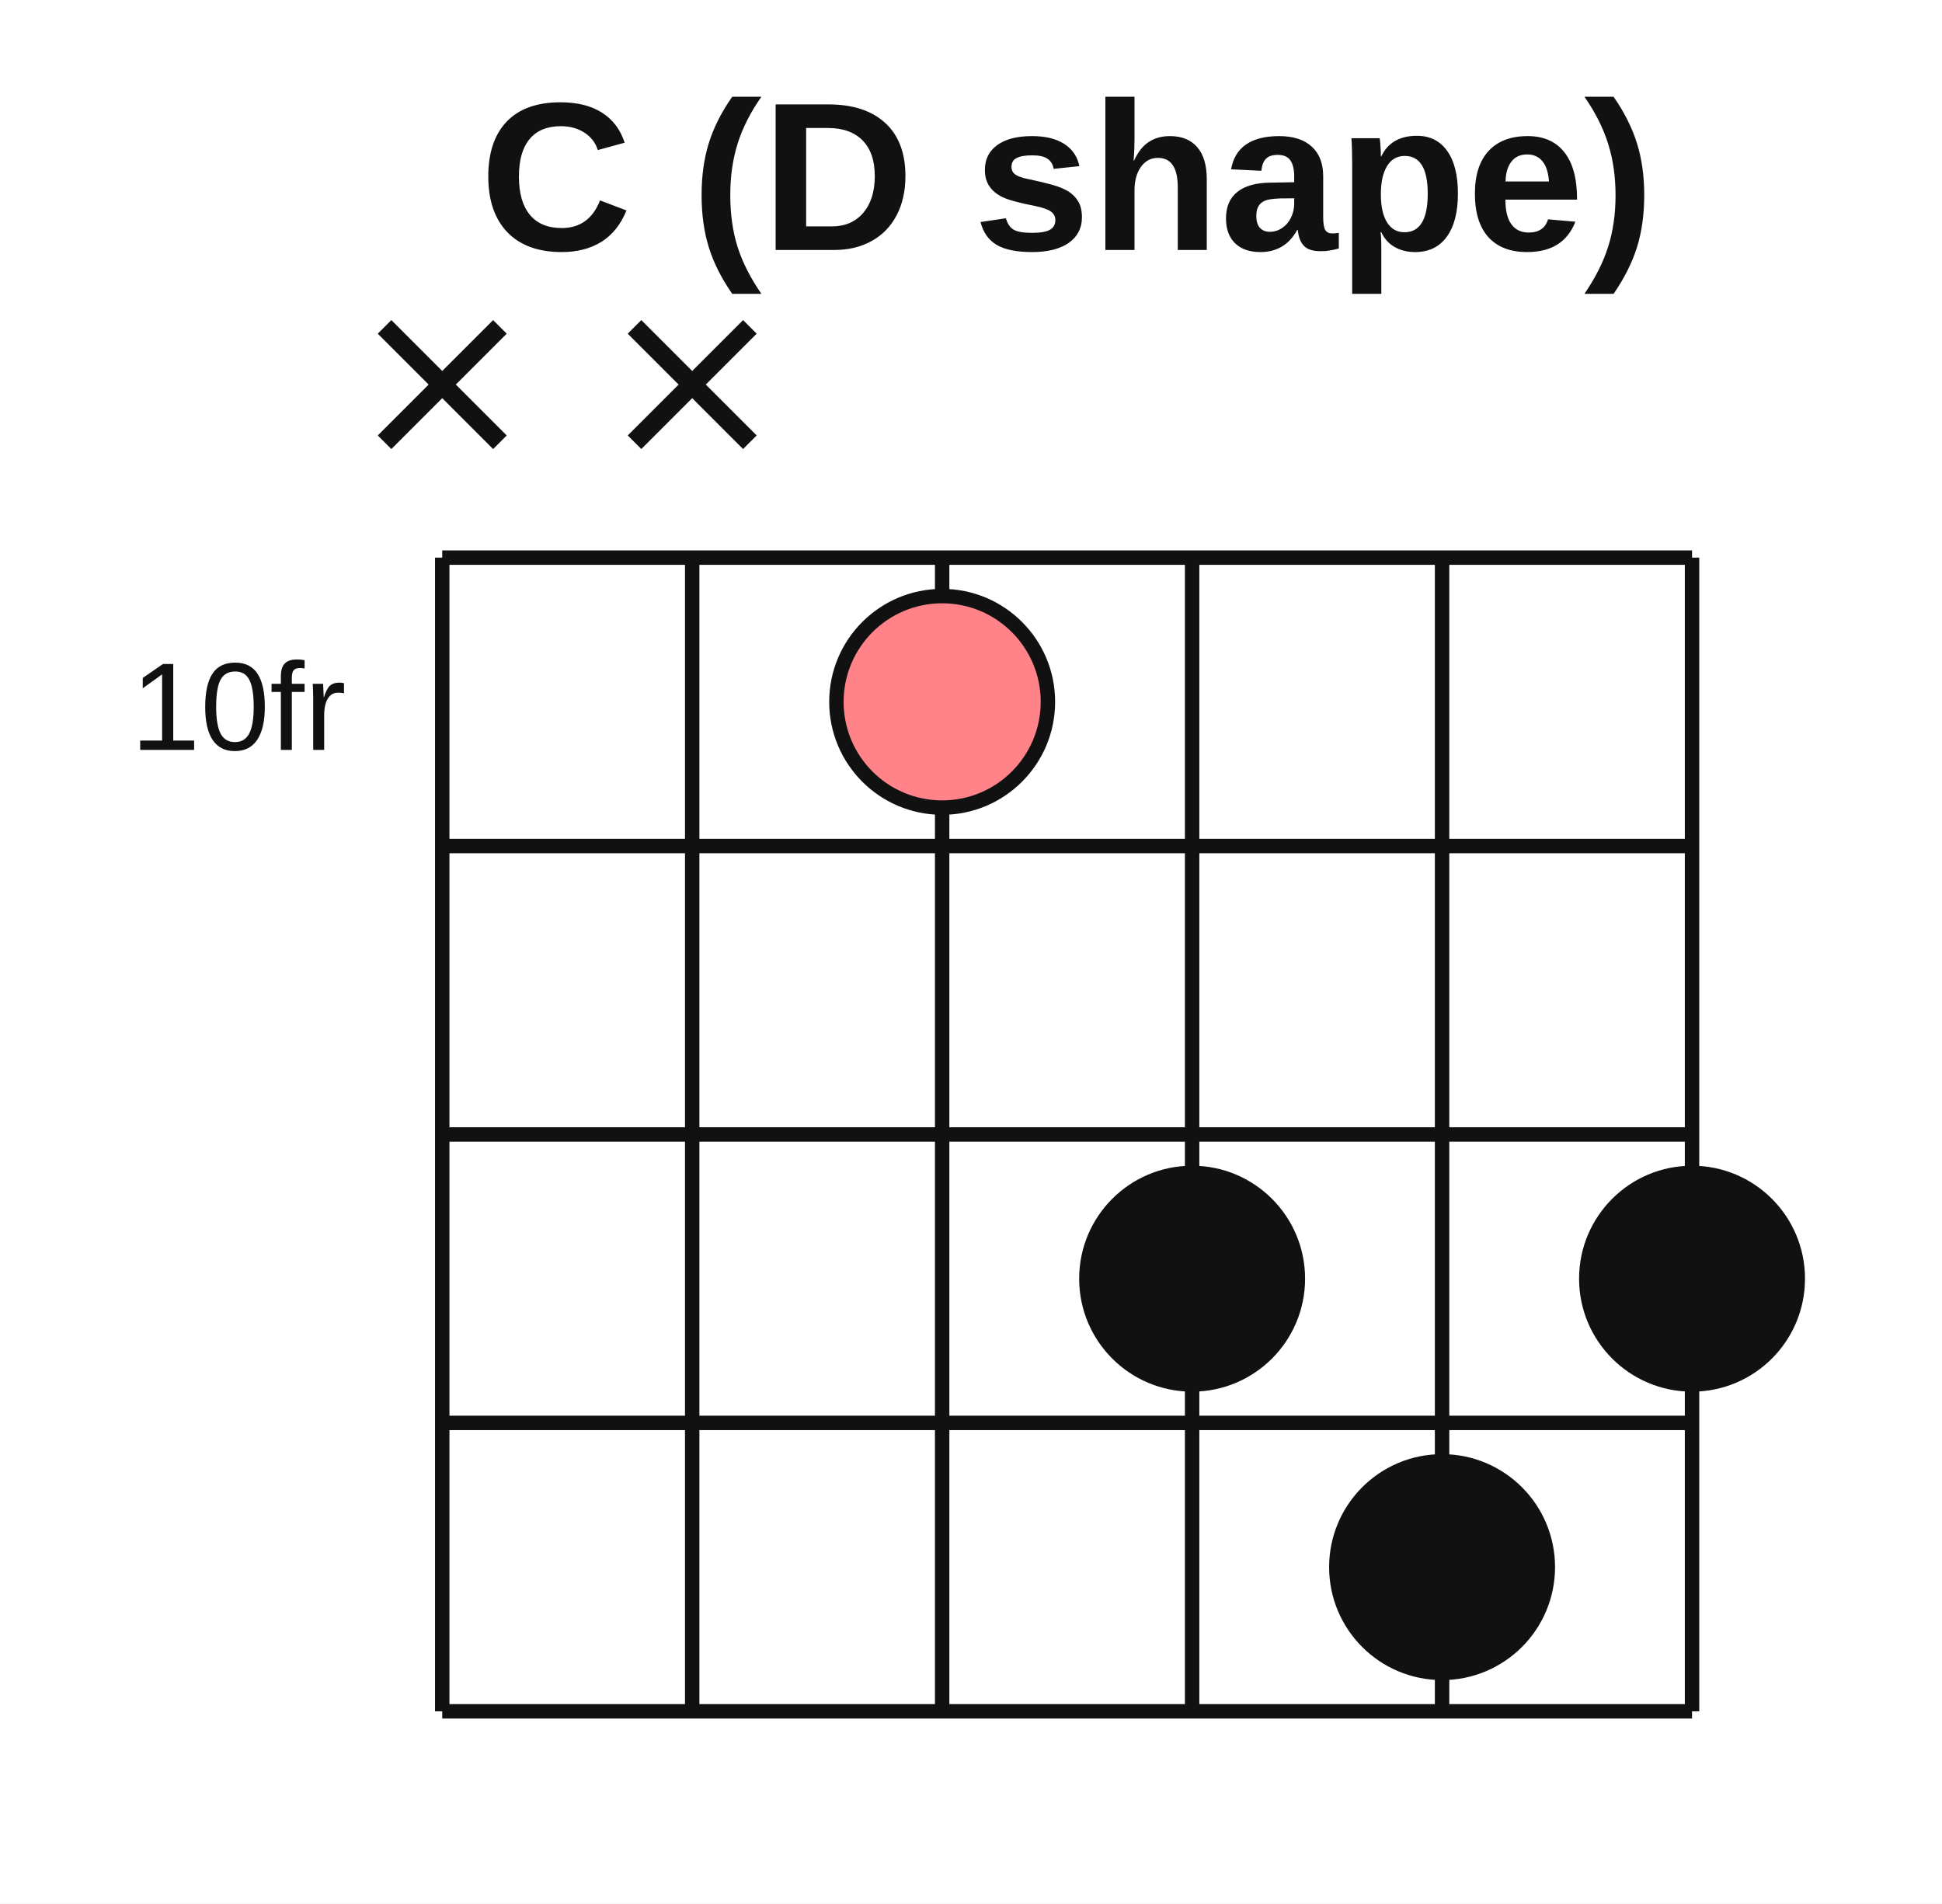
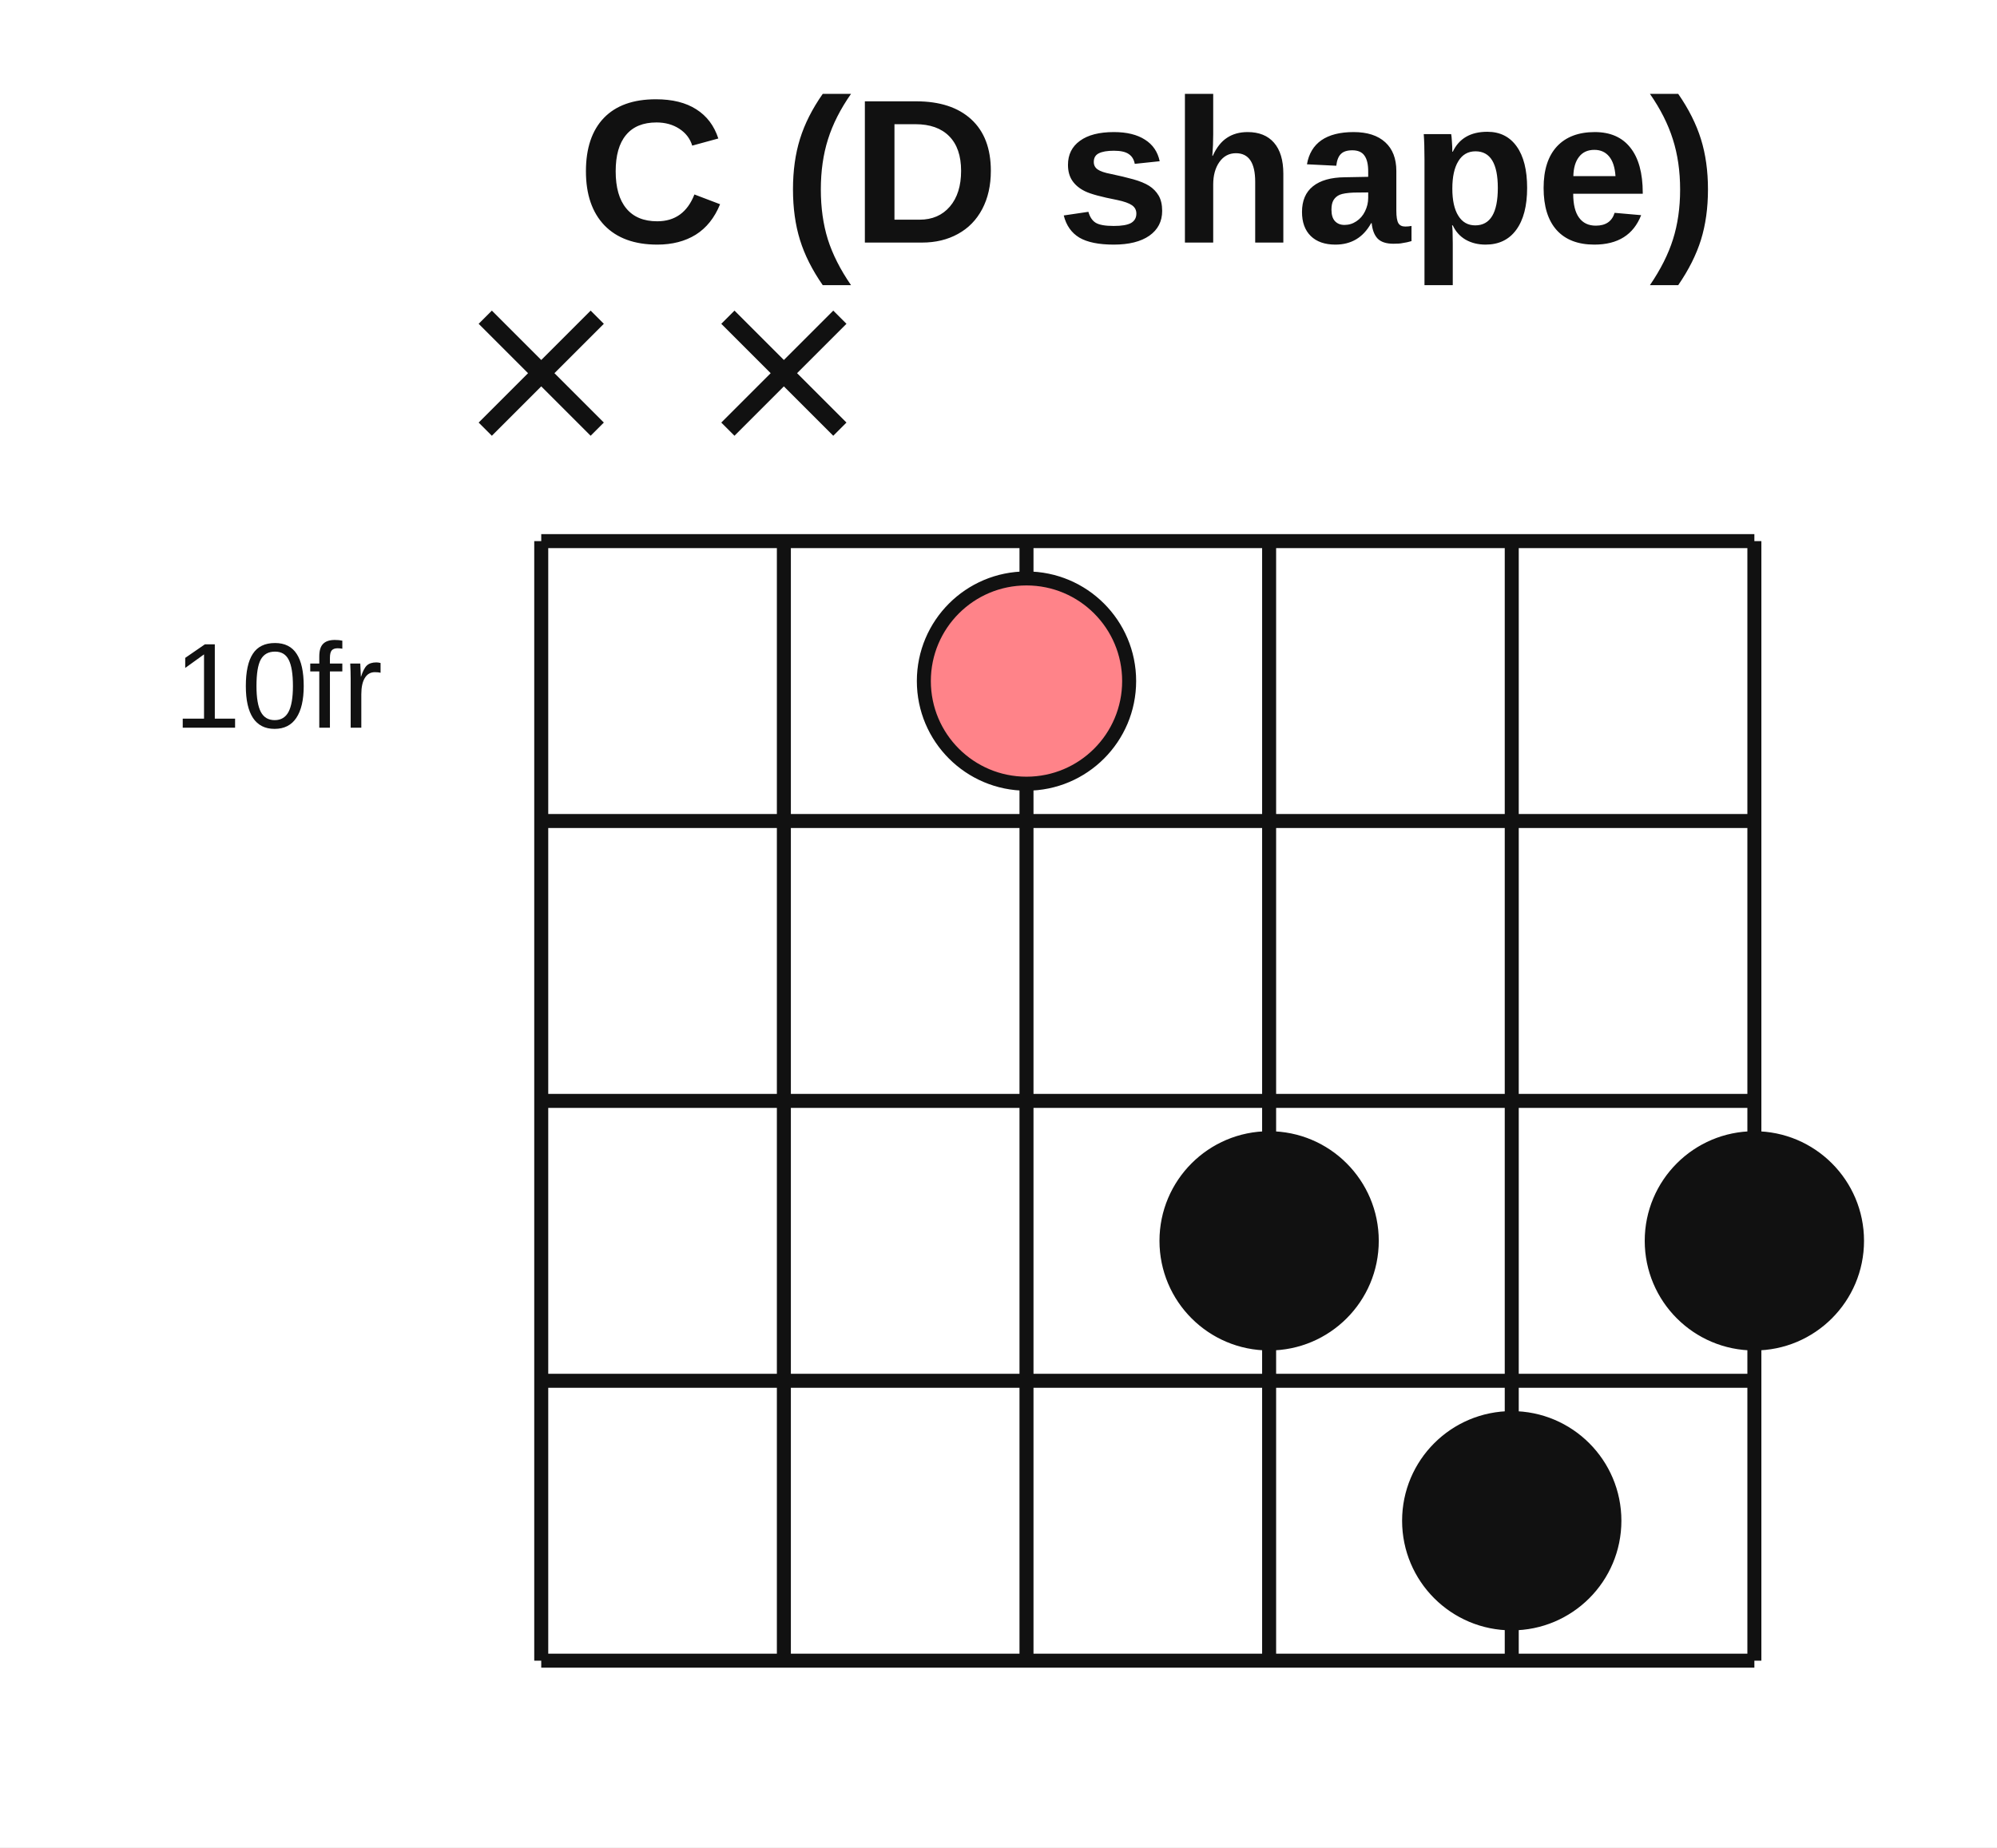
- <svg xmlns="http://www.w3.org/2000/svg" viewBox="0 0 202 198" width="202" height="198" role="img" aria-label="C (D shape) chord diagram" font-family="Jost, Segoe UI, Arial, sans-serif">
-   <rect width="202" height="198" fill="#fff" />
-   <text x="111" y="26" font-size="22" fill="#111" text-anchor="middle" font-weight="bold">C (D shape)</text>
-   <line x1="46" y1="58" x2="176" y2="58" stroke="#111" stroke-width="1.5" />
-   <line x1="46" y1="88" x2="176" y2="88" stroke="#111" stroke-width="1.5" />
-   <line x1="46" y1="118" x2="176" y2="118" stroke="#111" stroke-width="1.5" />
-   <line x1="46" y1="148" x2="176" y2="148" stroke="#111" stroke-width="1.5" />
-   <line x1="46" y1="178" x2="176" y2="178" stroke="#111" stroke-width="1.5" />
-   <line x1="46" y1="58" x2="46" y2="178" stroke="#111" stroke-width="1.5" />
-   <line x1="72" y1="58" x2="72" y2="178" stroke="#111" stroke-width="1.5" />
-   <line x1="98" y1="58" x2="98" y2="178" stroke="#111" stroke-width="1.5" />
-   <line x1="124" y1="58" x2="124" y2="178" stroke="#111" stroke-width="1.5" />
-   <line x1="150" y1="58" x2="150" y2="178" stroke="#111" stroke-width="1.5" />
-   <line x1="176" y1="58" x2="176" y2="178" stroke="#111" stroke-width="1.5" />
-   <text x="36" y="78" font-size="13" fill="#111" text-anchor="end" font-weight="normal">10fr</text>
-   <path d="M40 34L52 46M52 34L40 46" stroke="#111" stroke-width="2" fill="none" />
-   <path d="M66 34L78 46M78 34L66 46" stroke="#111" stroke-width="2" fill="none" />
-   <circle cx="98" cy="73.0" r="11" fill="#ff8389" stroke="#111" stroke-width="1.5" />
-   <circle cx="124" cy="133.0" r="11" fill="#111" stroke="#111" stroke-width="1.5" />
-   <circle cx="150" cy="163.0" r="11" fill="#111" stroke="#111" stroke-width="1.5" />
-   <circle cx="176" cy="133.0" r="11" fill="#111" stroke="#111" stroke-width="1.5" />
+ <svg xmlns="http://www.w3.org/2000/svg" viewBox="0 0 214 198" width="214" height="198" role="img" aria-label="C (D shape) chord diagram" font-family="Jost, Segoe UI, Arial, sans-serif">
+   <rect width="214" height="198" fill="#fff" />
+   <text x="123" y="26" font-size="22" fill="#111" text-anchor="middle" font-weight="bold">C (D shape)</text>
+   <line x1="58" y1="58" x2="188" y2="58" stroke="#111" stroke-width="1.5" />
+   <line x1="58" y1="88" x2="188" y2="88" stroke="#111" stroke-width="1.5" />
+   <line x1="58" y1="118" x2="188" y2="118" stroke="#111" stroke-width="1.5" />
+   <line x1="58" y1="148" x2="188" y2="148" stroke="#111" stroke-width="1.5" />
+   <line x1="58" y1="178" x2="188" y2="178" stroke="#111" stroke-width="1.5" />
+   <line x1="58" y1="58" x2="58" y2="178" stroke="#111" stroke-width="1.5" />
+   <line x1="84" y1="58" x2="84" y2="178" stroke="#111" stroke-width="1.5" />
+   <line x1="110" y1="58" x2="110" y2="178" stroke="#111" stroke-width="1.5" />
+   <line x1="136" y1="58" x2="136" y2="178" stroke="#111" stroke-width="1.5" />
+   <line x1="162" y1="58" x2="162" y2="178" stroke="#111" stroke-width="1.5" />
+   <line x1="188" y1="58" x2="188" y2="178" stroke="#111" stroke-width="1.5" />
+   <text x="41" y="78" font-size="13" fill="#111" text-anchor="end" font-weight="normal">10fr</text>
+   <path d="M52 34L64 46M64 34L52 46" stroke="#111" stroke-width="2" fill="none" />
+   <path d="M78 34L90 46M90 34L78 46" stroke="#111" stroke-width="2" fill="none" />
+   <circle cx="110" cy="73.0" r="11" fill="#ff8389" stroke="#111" stroke-width="1.5" />
+   <circle cx="136" cy="133.0" r="11" fill="#111" stroke="#111" stroke-width="1.5" />
+   <circle cx="162" cy="163.0" r="11" fill="#111" stroke="#111" stroke-width="1.5" />
+   <circle cx="188" cy="133.0" r="11" fill="#111" stroke="#111" stroke-width="1.5" />
</svg>
